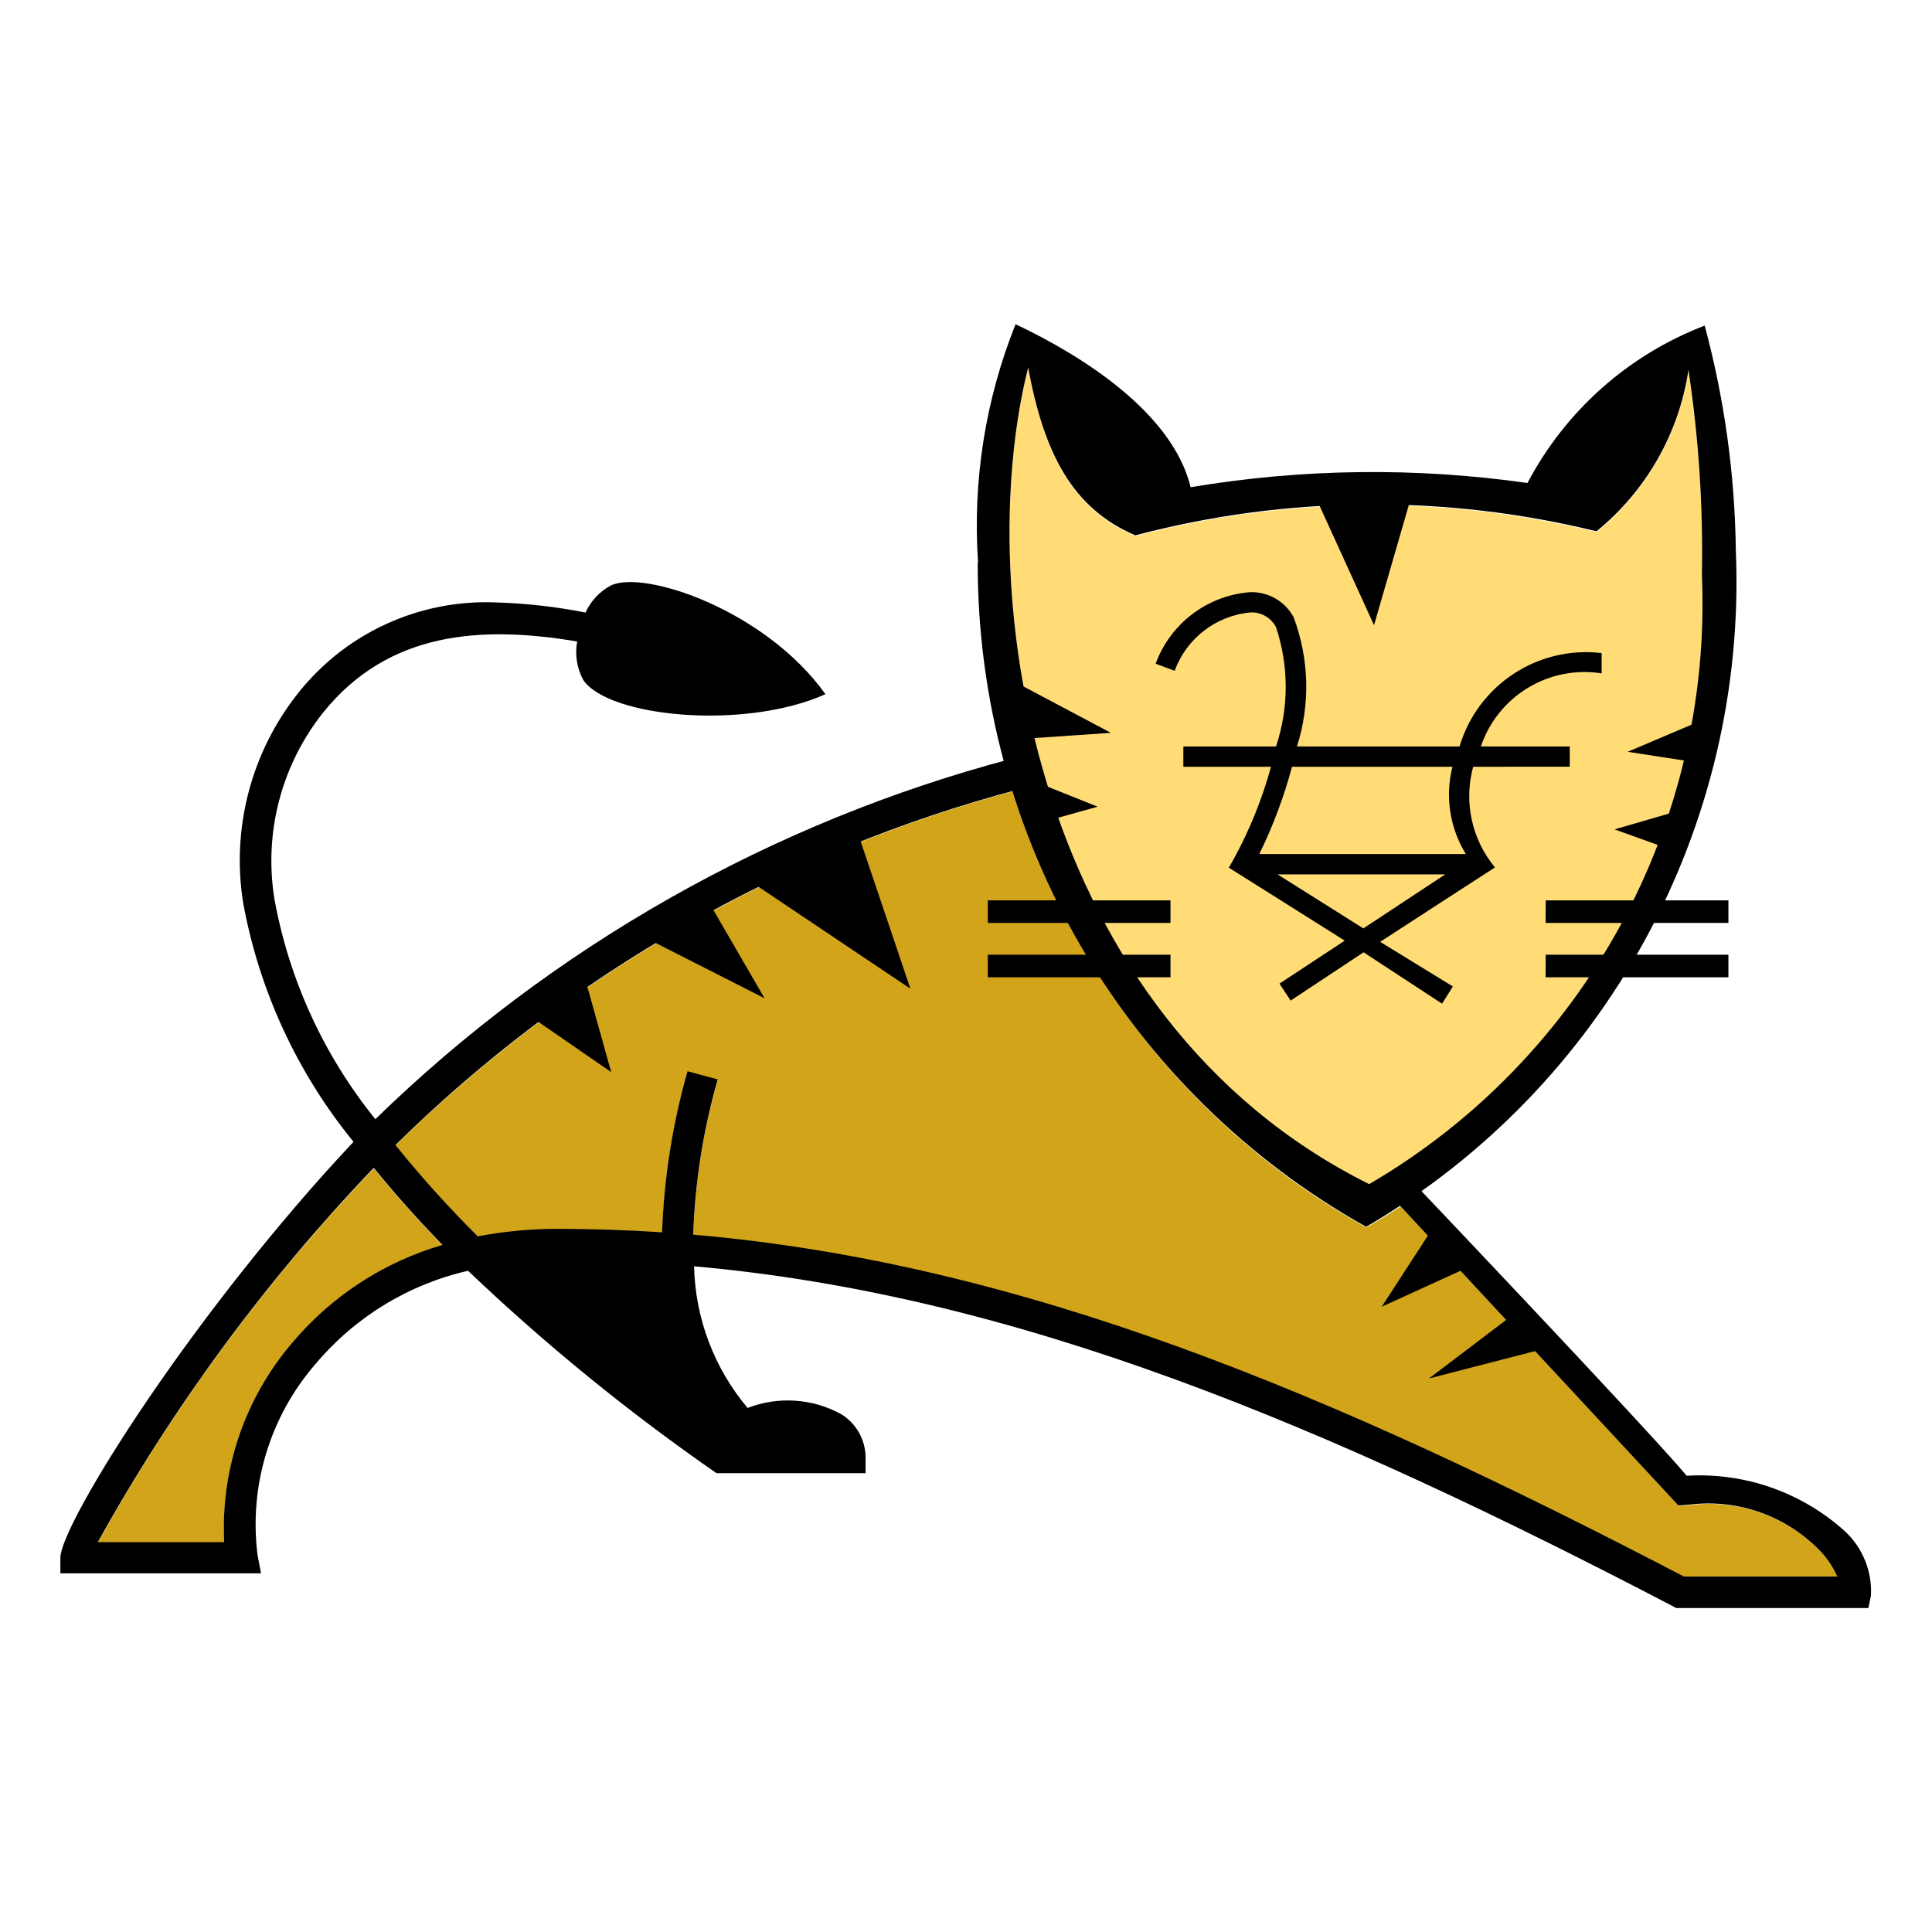
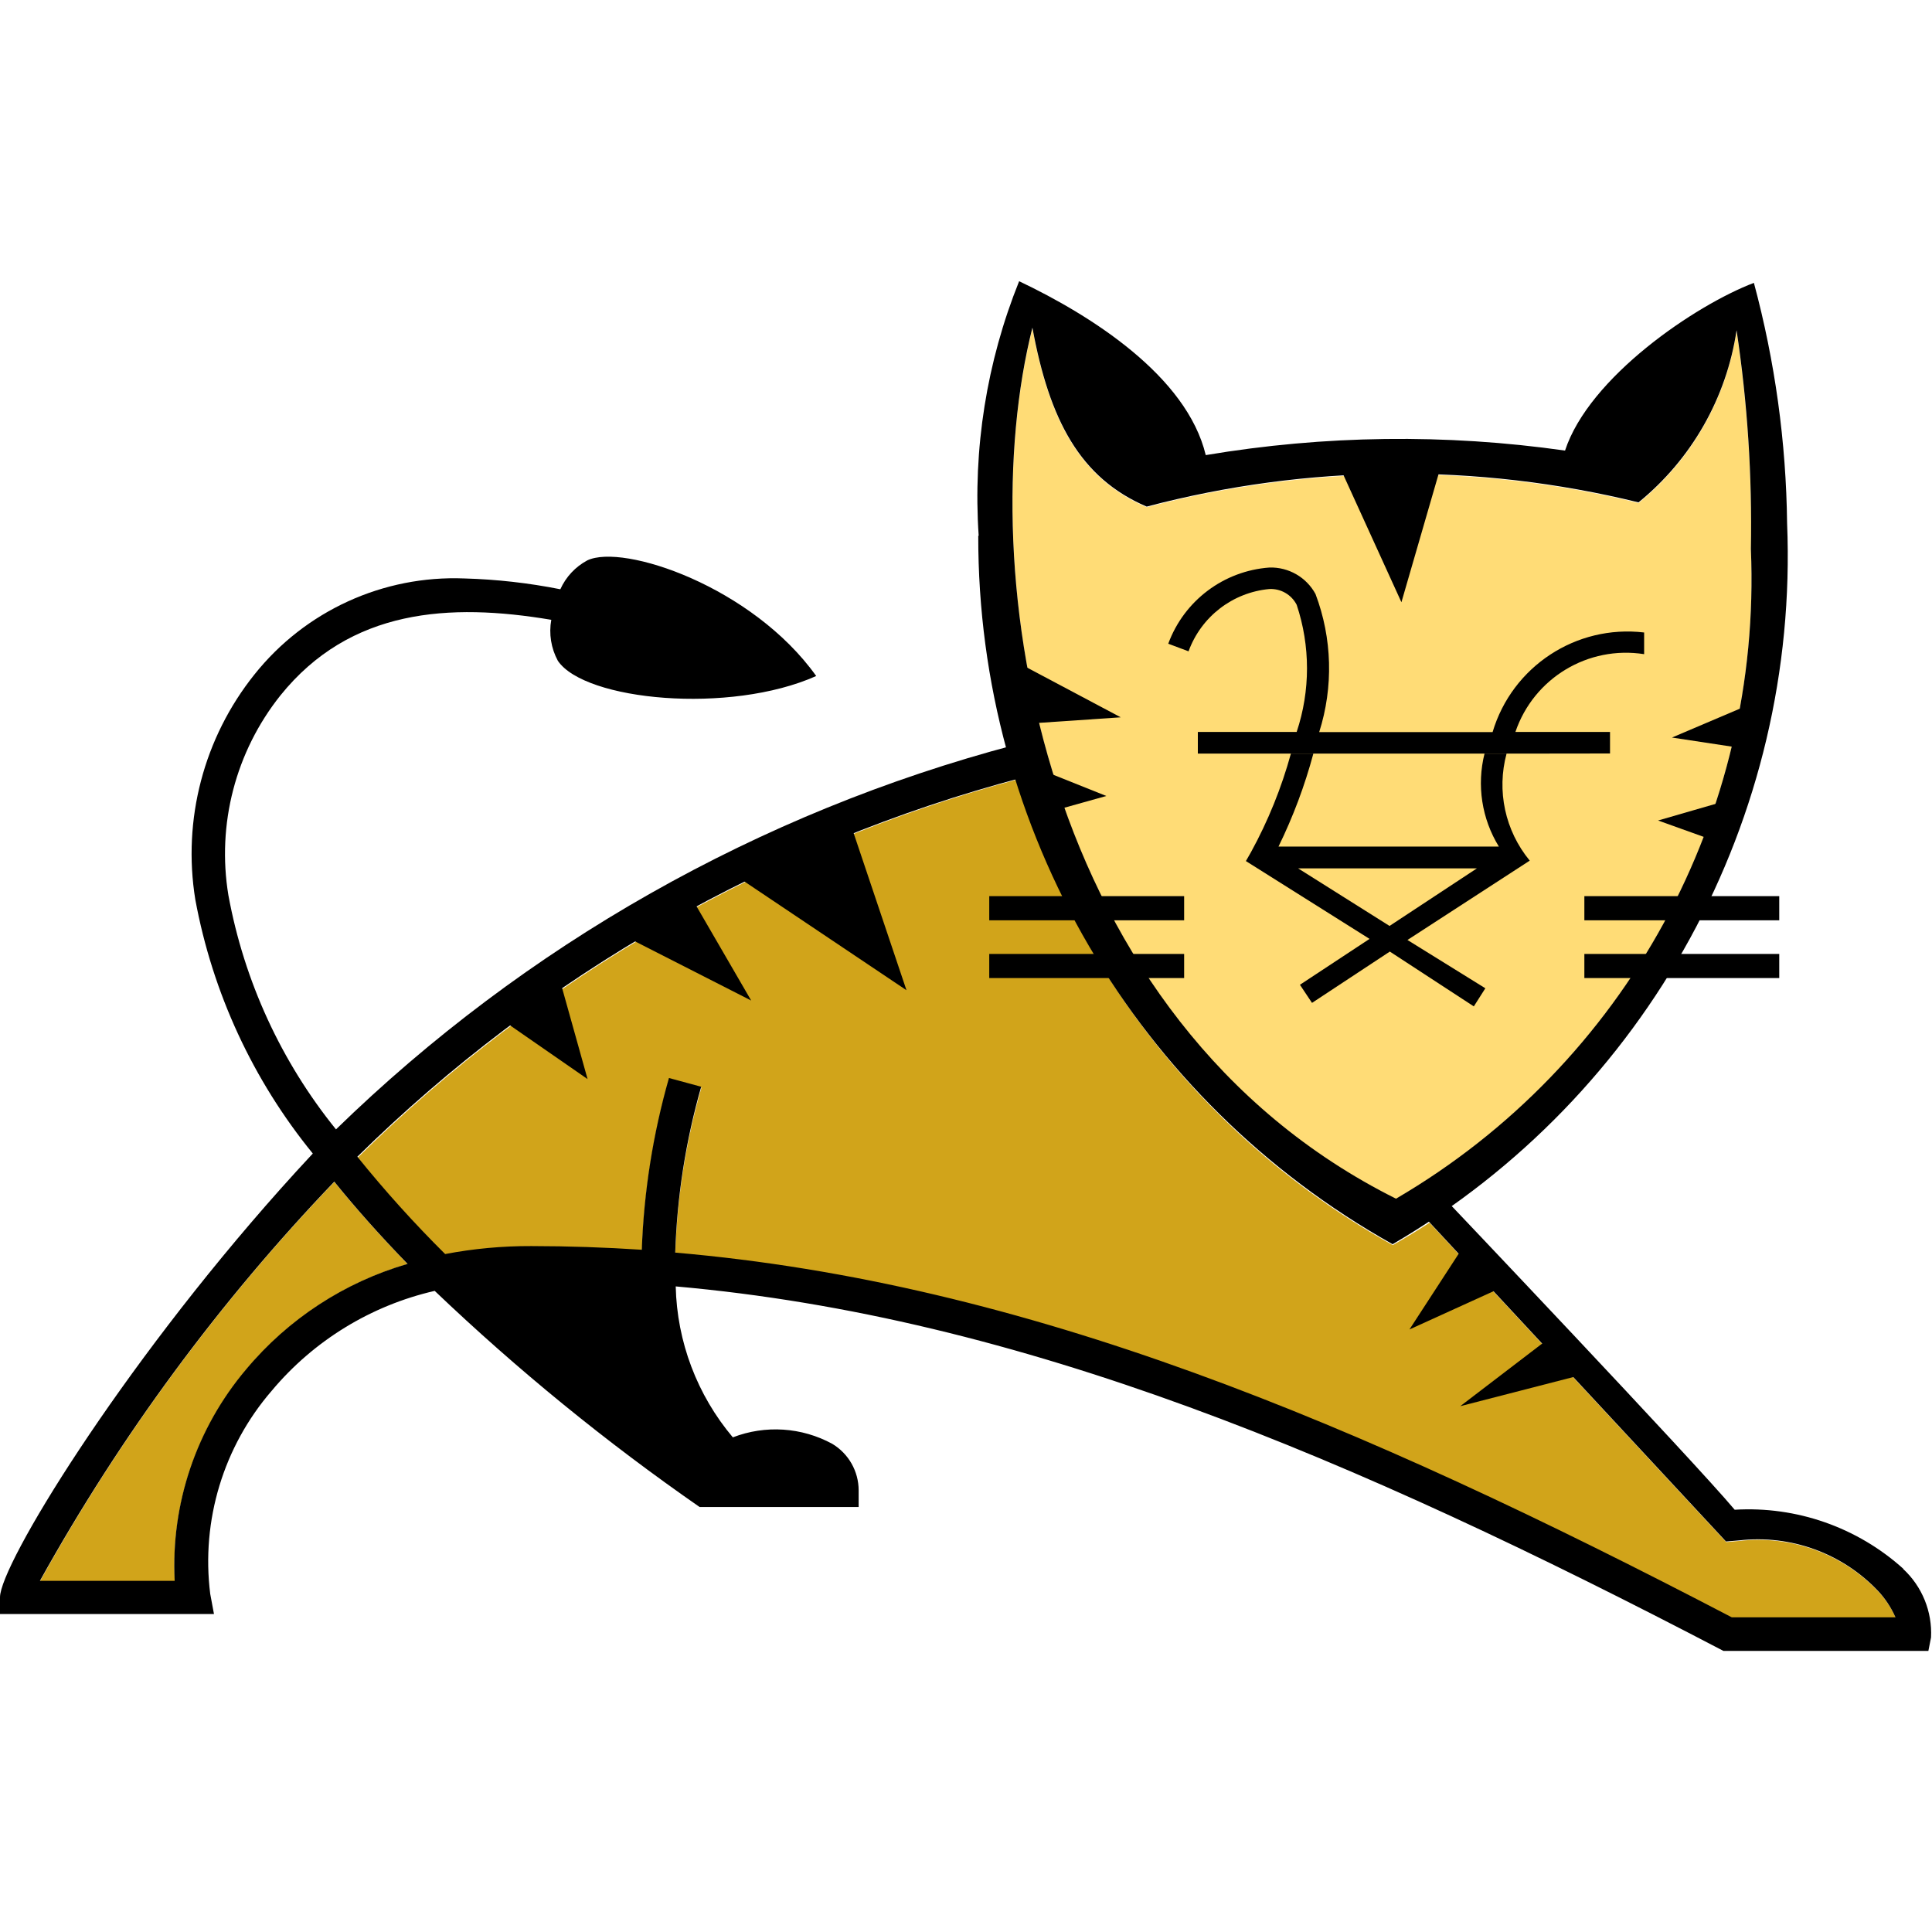
<svg xmlns="http://www.w3.org/2000/svg" viewBox="0 0 32 32">
  <g>
    <g>
-       <path d="M6.192,19.353q.512.631,1.138,1.276a5.132,5.132,0,0,0-2.509,1.644,4.714,4.714,0,0,0-1.107,3.278H1.62A30.013,30.013,0,0,1,6.192,19.353Zm24.245,6.77H27.892c-5.838-3.047-10.964-5.195-16.409-5.664a10.545,10.545,0,0,1,.406-2.571l-.5-.135a11.14,11.14,0,0,0-.422,2.667q-.851-.057-1.715-.057a7.045,7.045,0,0,0-1.339.123,18.288,18.288,0,0,1-1.363-1.512A23.2,23.2,0,0,1,16.8,13.1a12.391,12.391,0,0,0,5.83,7.231c.194-.111.384-.226.571-.348l4.607,4.96.2-.017a2.569,2.569,0,0,1,2.162.786A1.453,1.453,0,0,1,30.437,26.123Z" fill="#d1a41a" />
-       <path d="M28.189,9.534a11.138,11.138,0,0,1-5.511,10.087C17.13,16.858,16.085,9.853,17.031,6.1c.263,1.437.741,2.337,1.775,2.779a15.5,15.5,0,0,1,7.638-.066,4.254,4.254,0,0,0,1.522-2.673A20.393,20.393,0,0,1,28.189,9.534Z" fill="#ffdc76" />
+       <path d="M5.538,19.576q.546.674,1.214,1.361a5.474,5.474,0,0,0-2.676,1.754,5.028,5.028,0,0,0-1.181,3.5H.662A32.014,32.014,0,0,1,5.538,19.576ZM31.4,26.8H28.685c-6.227-3.25-11.695-5.541-17.5-6.042a11.249,11.249,0,0,1,.433-2.743l-.535-.144a11.882,11.882,0,0,0-.45,2.845q-.908-.061-1.829-.06a7.514,7.514,0,0,0-1.428.132,19.507,19.507,0,0,1-1.454-1.612A24.742,24.742,0,0,1,16.85,12.91a13.217,13.217,0,0,0,6.219,7.713c.207-.118.41-.241.609-.371l4.914,5.29.215-.019a2.741,2.741,0,0,1,2.306.839A1.549,1.549,0,0,1,31.4,26.8Z" fill="#d1a41a" />
+       <path d="M29,9.1a11.881,11.881,0,0,1-5.878,10.76C17.205,16.915,16.091,9.444,17.1,5.437c.28,1.533.791,2.493,1.893,2.964a16.534,16.534,0,0,1,8.147-.07A4.537,4.537,0,0,0,28.763,5.48,21.752,21.752,0,0,1,29,9.1Z" fill="#ffdc76" />
    </g>
-     <path d="M14.232,13.867l.847,2.509-2.571-1.725Zm-2.477,1.1.909,1.568-1.913-.972Zm-2.07,1.223.439,1.568-1.317-.909ZM23.7,20.39l-.815,1.254,1.442-.659Zm1.286,1.442-1.317,1,1.819-.47Zm-3.2-13.609.972,2.132.627-2.164Zm-4.923,3.1,1.537.815-1.38.094Zm.376,1.662.941.376-.784.22Zm10.975-1.066-1.254.533L28,12.613Zm-.5,1.536-.972.282.784.282Z" />
-     <path d="M16.361,15.813h3.026v.374H16.361Zm0-.9h3.026v.374H16.361Zm9.241.9h3.026v.374H25.6Zm0-.9h3.026v.374H25.6ZM24.535,12.7H19.6v-.336h1.535a3.119,3.119,0,0,0,0-1.975.452.452,0,0,0-.424-.245,1.48,1.48,0,0,0-1.255.967h0l-.315-.118a1.814,1.814,0,0,1,1.57-1.185.789.789,0,0,1,.714.412,3.266,3.266,0,0,1,.057,2.144h2.693a2.186,2.186,0,0,1,2.353-1.547v.336a1.813,1.813,0,0,0-2,1.211H26l0,.335Zm.221,1.661h0A1.851,1.851,0,0,1,24.4,12.7l-.343,0a1.882,1.882,0,0,0,.222,1.446H20.858A8.014,8.014,0,0,0,21.4,12.7h-.348a7.1,7.1,0,0,1-.619,1.531l-.08.14,1.92,1.209-1.081.712.185.281,1.208-.8,1.3.851.179-.285L22.86,15.6s1.808-1.175,1.9-1.232Zm-2.175,1.016-1.42-.894h2.776l-1.355.894Z" />
-     <path d="M30.555,25.36a3.591,3.591,0,0,0-2.618-.917c-.662-.788-4.5-4.827-4.5-4.827l-.266.335L27.8,24.936l.2-.017a2.574,2.574,0,0,1,2.163.786,1.466,1.466,0,0,1,.268.408H27.891c-5.838-3.046-10.964-5.194-16.409-5.663a10.6,10.6,0,0,1,.406-2.571l-.5-.136a11.168,11.168,0,0,0-.422,2.668q-.851-.056-1.714-.057a7.006,7.006,0,0,0-1.339.124,18.469,18.469,0,0,1-1.363-1.512,23.167,23.167,0,0,1,10.324-5.892l-.117-.507A23.854,23.854,0,0,0,6.217,18.537,8.109,8.109,0,0,1,4.547,14.9a3.946,3.946,0,0,1,.807-3.1c1.084-1.346,2.623-1.441,4.206-1.175a.972.972,0,0,0,.1.637c.419.618,2.669.836,4.012.236-.991-1.389-3-2.067-3.555-1.8a.952.952,0,0,0-.419.448,8.922,8.922,0,0,0-1.488-.168,3.967,3.967,0,0,0-3.263,1.491,4.452,4.452,0,0,0-.917,3.5,8.755,8.755,0,0,0,1.825,3.943q-.257.276-.5.545C2.841,22.279,1,25.3,1,25.8v.259H4.323l-.058-.308A4.054,4.054,0,0,1,5.219,22.6a4.66,4.66,0,0,1,2.533-1.552A34.274,34.274,0,0,0,11.867,24.4h2.47v-.259a.848.848,0,0,0-.409-.721,1.842,1.842,0,0,0-1.545-.1,3.77,3.77,0,0,1-.887-2.346c5.359.475,10.485,2.639,16.269,5.66h3.182l.042-.209a1.357,1.357,0,0,0-.433-1.064ZM4.82,22.265a4.714,4.714,0,0,0-1.107,3.278H1.62a30.108,30.108,0,0,1,4.571-6.2q.511.632,1.138,1.277A5.13,5.13,0,0,0,4.82,22.265Z" />
-     <path d="M28.235,5.393A5.568,5.568,0,0,0,25.3,8a18.2,18.2,0,0,0-5.579.07c-.3-1.229-1.779-2.17-2.9-2.7A8.968,8.968,0,0,0,16.2,9.32l-.006,0a12.584,12.584,0,0,0,6.434,11,12.375,12.375,0,0,0,6.123-11.2l0,0A15.045,15.045,0,0,0,28.235,5.393Zm-.046,4.133a11.139,11.139,0,0,1-5.511,10.087c-5.549-2.765-6.594-9.768-5.648-13.525.263,1.436.741,2.337,1.775,2.779A15.491,15.491,0,0,1,26.443,8.8a4.253,4.253,0,0,0,1.523-2.673A20.283,20.283,0,0,1,28.189,9.526Z" />
+     <path d="M14.114,13.725l.9,2.676-2.743-1.84ZM11.472,14.9l.97,1.672L10.4,15.532ZM9.264,16.2l.468,1.673-1.4-.97Zm14.951,4.482-.87,1.338,1.539-.7Zm1.371,1.539-1.4,1.07,1.94-.5ZM22.175,7.7l1.037,2.275.669-2.308Zm-5.251,3.311,1.639.87-1.472.1Zm.4,1.773,1,.4-.836.234Zm11.707-1.137-1.338.569,1.1.167ZM28.5,13.29l-1.037.3.836.3Z" fill="#000" />
+     <path d="M16.385,15.8h3.228v.4H16.385Zm0-.957h3.228v.4H16.385Zm9.857.957H29.47v.4H26.242Zm0-.957H29.47v.4H26.242ZM25.1,12.482h-5.26v-.359h1.637a3.327,3.327,0,0,0,0-2.106.482.482,0,0,0-.452-.261,1.579,1.579,0,0,0-1.339,1.032h0l-.336-.126A1.935,1.935,0,0,1,21.027,9.4a.841.841,0,0,1,.762.439,3.484,3.484,0,0,1,.061,2.287h2.872a2.332,2.332,0,0,1,2.51-1.65v.359A1.934,1.934,0,0,0,25.1,12.123h1.567l0,.357Zm.236,1.771h0a1.975,1.975,0,0,1-.382-1.773l-.365,0a2.007,2.007,0,0,0,.237,1.542h-3.65a8.549,8.549,0,0,0,.578-1.542h-.372a7.574,7.574,0,0,1-.661,1.633l-.085.149,2.048,1.289-1.153.76.2.3,1.289-.85,1.391.908.191-.3-1.29-.8s1.929-1.253,2.025-1.314Zm-2.32,1.084-1.515-.954h2.961l-1.446.953Z" fill="#000" />
+     <path d="M31.525,25.984a3.83,3.83,0,0,0-2.793-.978c-.706-.84-4.8-5.149-4.8-5.149l-.284.357,4.94,5.318.214-.018a2.745,2.745,0,0,1,2.307.839,1.563,1.563,0,0,1,.286.435H28.684c-6.227-3.249-11.695-5.54-17.5-6.041A11.307,11.307,0,0,1,11.614,18l-.534-.145a11.913,11.913,0,0,0-.45,2.845q-.908-.06-1.829-.061a7.473,7.473,0,0,0-1.428.132,19.7,19.7,0,0,1-1.454-1.612A24.711,24.711,0,0,1,16.931,12.88l-.125-.541A25.445,25.445,0,0,0,5.565,18.706a8.65,8.65,0,0,1-1.782-3.878,4.209,4.209,0,0,1,.861-3.309c1.156-1.436,2.8-1.537,4.487-1.253a1.037,1.037,0,0,0,.109.679c.446.66,2.847.891,4.279.252-1.057-1.482-3.2-2.2-3.792-1.915a1.015,1.015,0,0,0-.446.478,9.517,9.517,0,0,0-1.587-.179,4.232,4.232,0,0,0-3.48,1.591A4.749,4.749,0,0,0,3.235,14.9a9.339,9.339,0,0,0,1.946,4.206q-.275.295-.53.581C1.964,22.7,0,25.922,0,26.456v.277H3.544L3.482,26.4A4.324,4.324,0,0,1,4.5,23.036a4.971,4.971,0,0,1,2.7-1.655,36.559,36.559,0,0,0,4.388,3.58h2.634v-.277a.9.9,0,0,0-.436-.769,1.965,1.965,0,0,0-1.648-.108,4.021,4.021,0,0,1-.946-2.5c5.716.506,11.184,2.814,17.353,6.037h3.395l.044-.223a1.448,1.448,0,0,0-.462-1.135Zm-27.451-3.3a5.029,5.029,0,0,0-1.181,3.5H.661a32.115,32.115,0,0,1,4.876-6.612q.546.675,1.214,1.362A5.472,5.472,0,0,0,4.075,22.683Z" fill="#000" />
+     <path d="M29.05,4.685c-.968.368-2.729,1.56-3.128,2.778a19.41,19.41,0,0,0-5.951.075c-.315-1.311-1.9-2.315-3.091-2.88a9.566,9.566,0,0,0-.67,4.216l-.007,0a13.423,13.423,0,0,0,6.863,11.734A13.2,13.2,0,0,0,29.6,8.668l0,0A16.048,16.048,0,0,0,29.05,4.685ZM29,9.094a11.882,11.882,0,0,1-5.878,10.76C17.205,16.9,16.09,9.435,17.1,5.427c.281,1.532.79,2.493,1.893,2.964a16.524,16.524,0,0,1,8.146-.07A4.536,4.536,0,0,0,28.763,5.47,21.635,21.635,0,0,1,29,9.094Z" fill="#000" />
  </g>
</svg>
